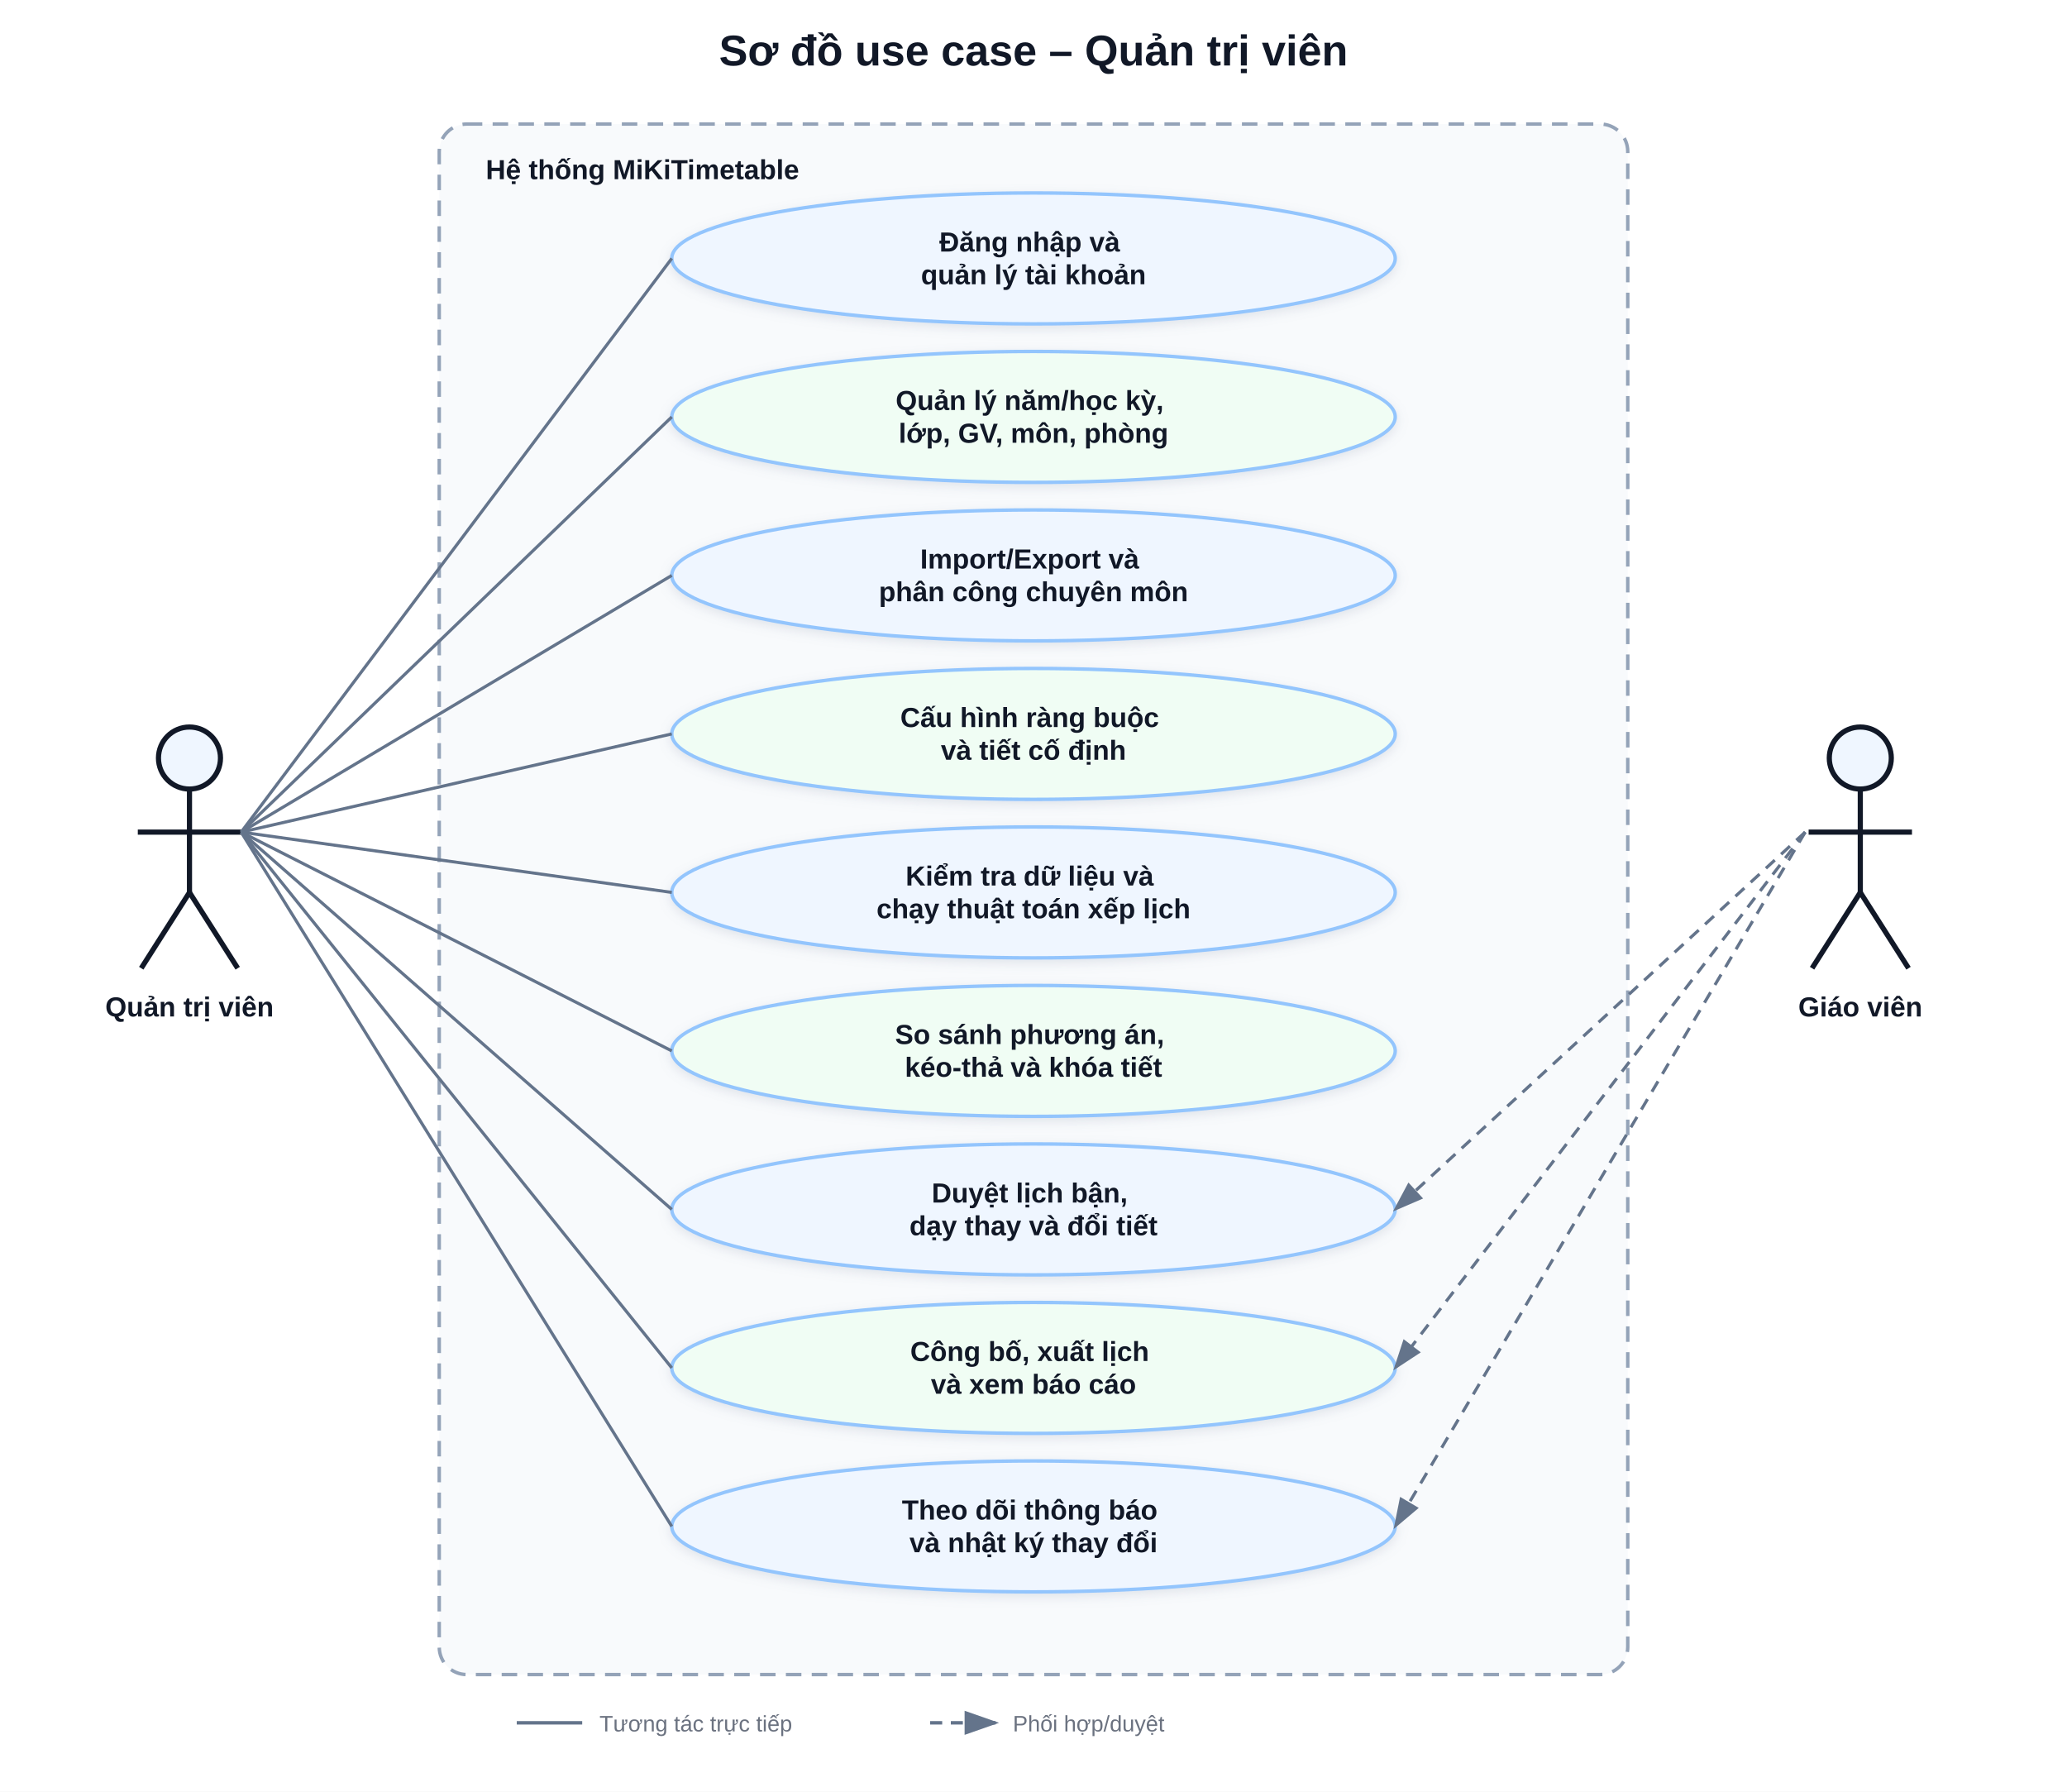
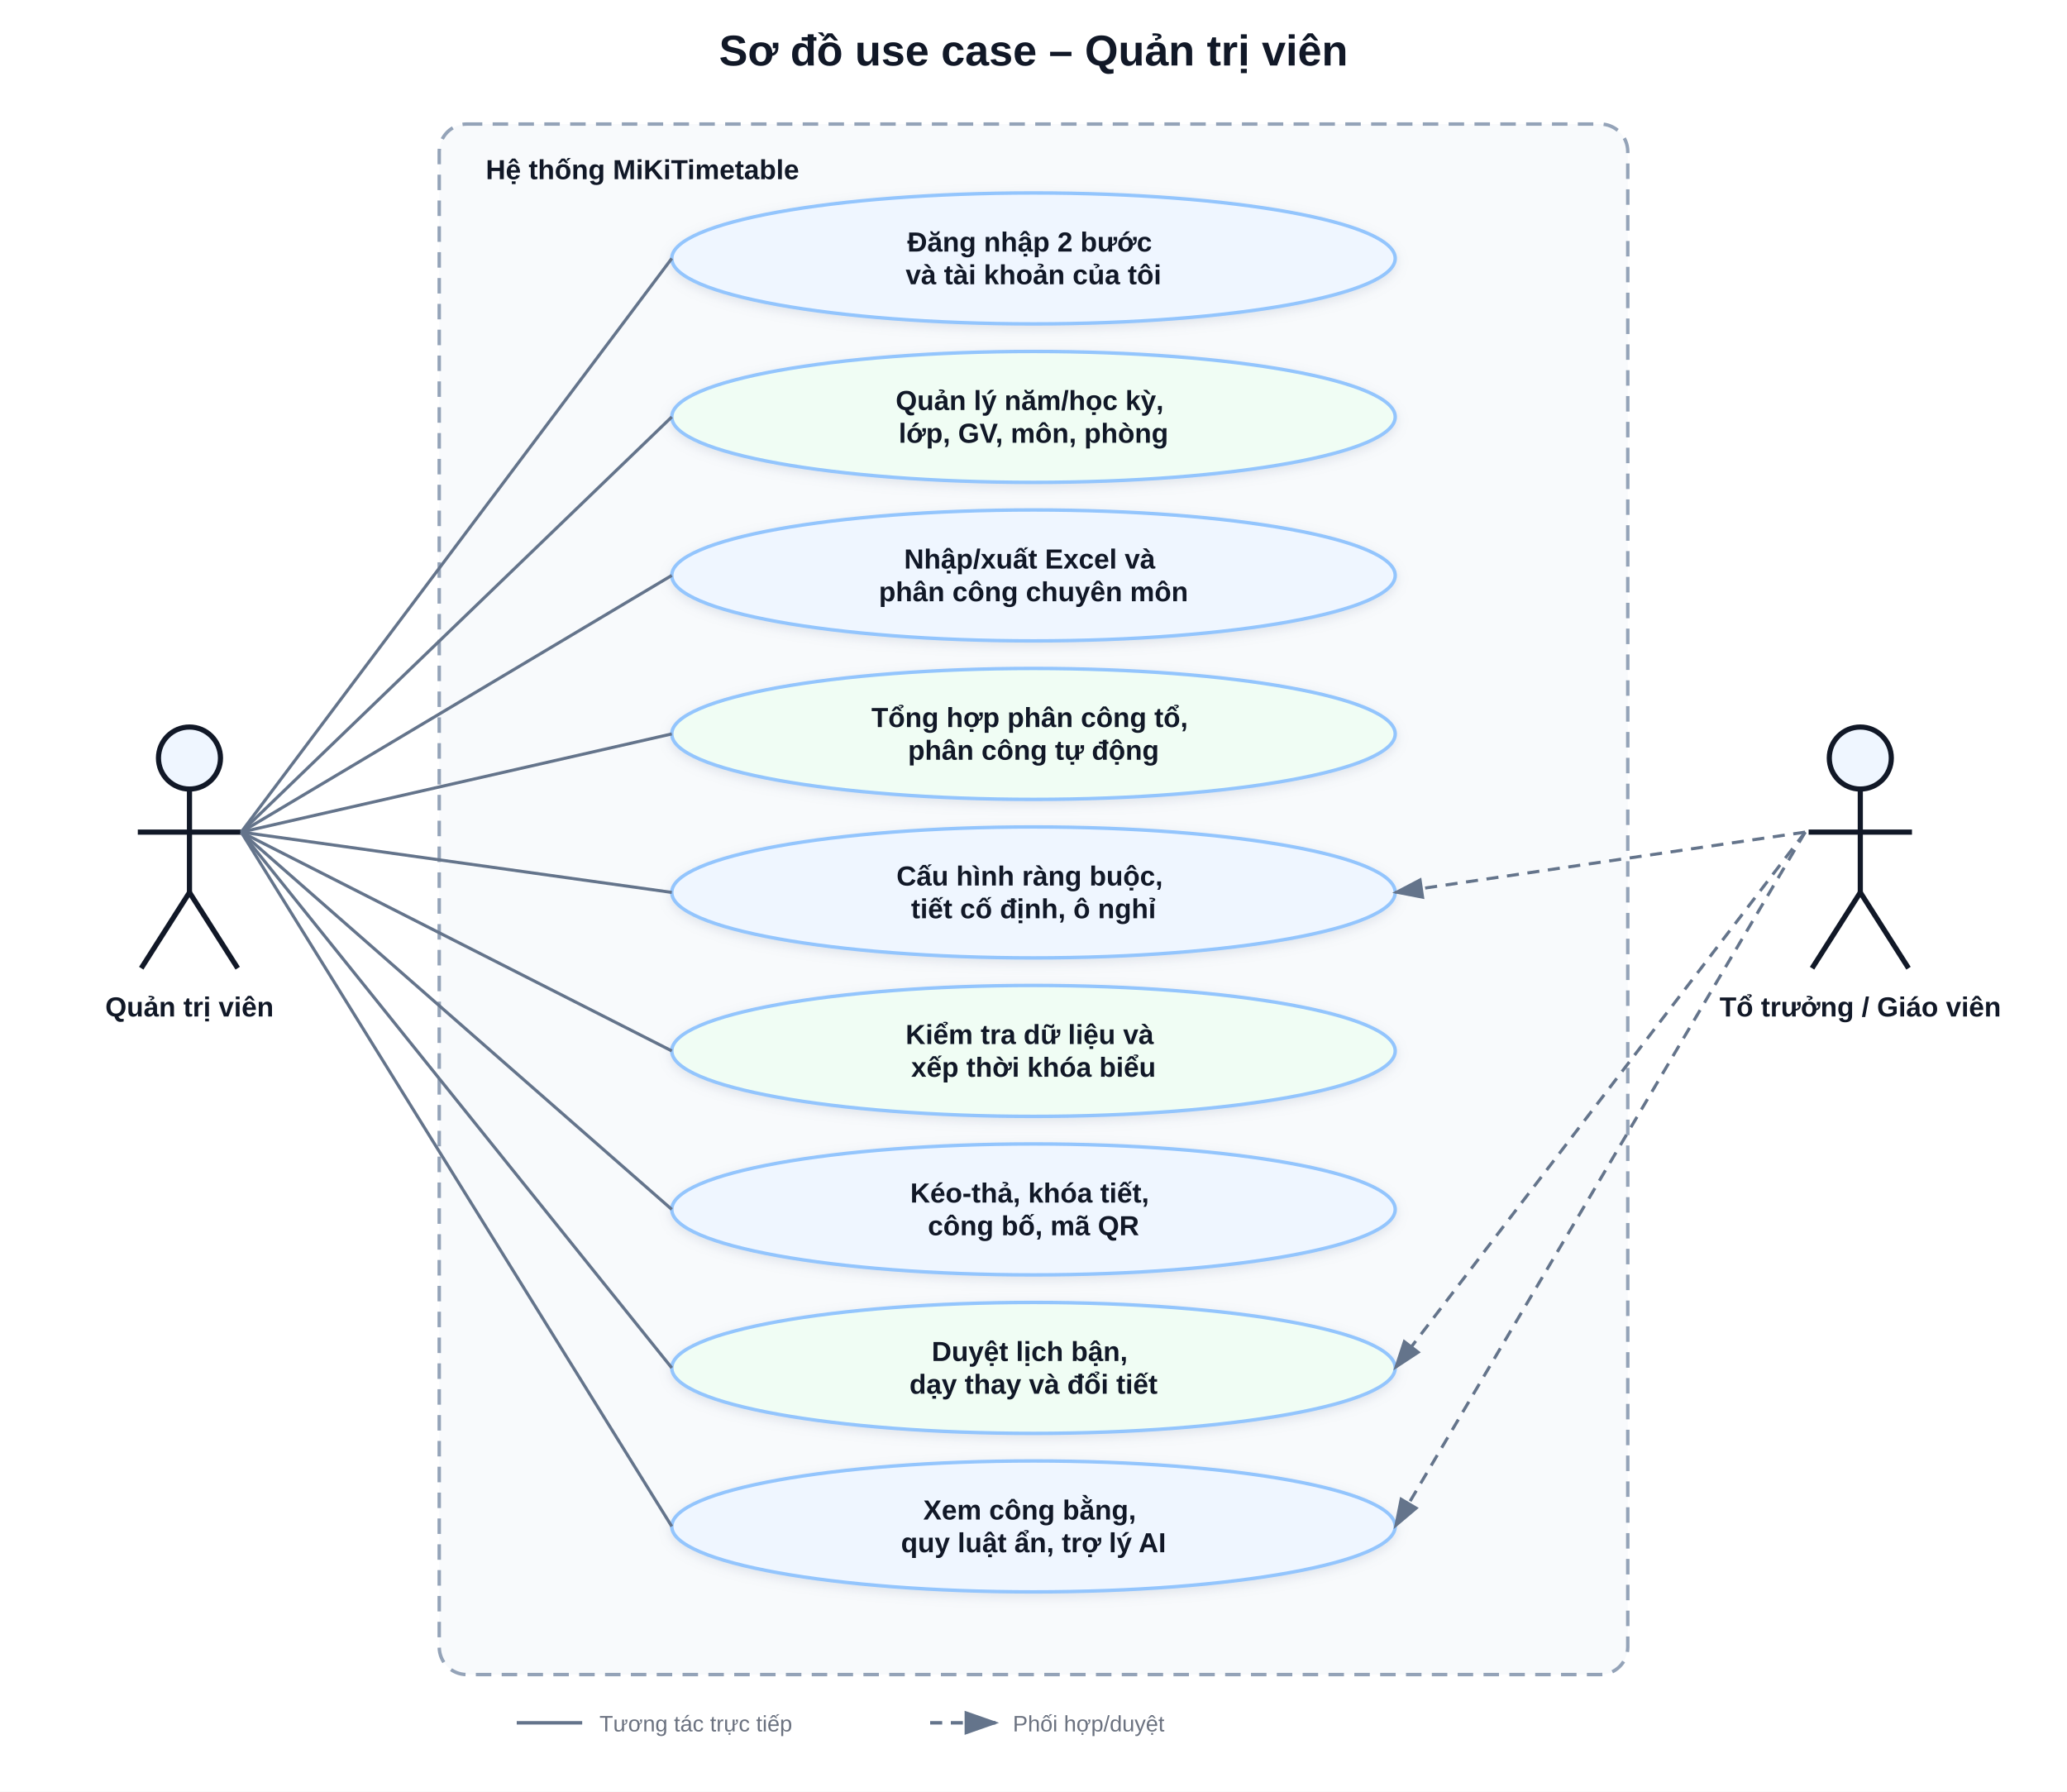
<svg xmlns="http://www.w3.org/2000/svg" viewBox="0 0 1200 1040" width="1200" height="1040">
  <style>text{font-family:"Segoe UI",Arial,sans-serif;fill:#111827}.title{font-size:25px;font-weight:700}.label{font-size:16px;font-weight:600}.small{font-size:13px}.field{font-size:12px}.muted{fill:#6b7280}</style>
  <defs>
    <filter id="shadow" x="-10%" y="-10%" width="120%" height="130%">
      <feDropShadow dx="0" dy="2" stdDeviation="3" flood-color="#94a3b8" flood-opacity=".25" />
    </filter>
    <marker id="arrow" markerWidth="10" markerHeight="7" refX="9" refY="3.5" orient="auto">
      <polygon points="0 0,10 3.5,0 7" fill="#2563eb" />
    </marker>
    <marker id="arrow-gray" markerWidth="10" markerHeight="7" refX="9" refY="3.5" orient="auto">
      <polygon points="0 0,10 3.5,0 7" fill="#64748b" />
    </marker>
  </defs>
  <rect width="1200" height="1040" fill="#ffffff" />
  <text x="600.0" y="38" text-anchor="middle" class="title">Sơ đồ use case – Quản trị viên</text>
  <rect x="255" y="72" width="690" height="900" rx="16" fill="#f8fafc" stroke="#94a3b8" stroke-width="2" stroke-dasharray="9 6" />
  <text x="282" y="104" class="label" fill="#334155">Hệ thống MiKiTimetable</text>
  <g stroke="#111827" stroke-width="3" fill="none">
    <circle cx="110" cy="440" r="18" fill="#eff6ff" />
    <line x1="110" y1="458" x2="110" y2="518" />
    <line x1="80" y1="483" x2="140" y2="483" />
    <line x1="110" y1="518" x2="82" y2="562" />
    <line x1="110" y1="518" x2="138" y2="562" />
  </g>
  <text x="110" y="590" text-anchor="middle" class="label">
    <tspan x="110" dy="0">Quản trị viên</tspan>
  </text>
  <g stroke="#111827" stroke-width="3" fill="none">
    <circle cx="1080" cy="440" r="18" fill="#eff6ff" />
    <line x1="1080" y1="458" x2="1080" y2="518" />
    <line x1="1050" y1="483" x2="1110" y2="483" />
    <line x1="1080" y1="518" x2="1052" y2="562" />
    <line x1="1080" y1="518" x2="1108" y2="562" />
  </g>
  <text x="1080" y="590" text-anchor="middle" class="label">
-     <tspan x="1080" dy="0">Giáo viên</tspan>
+     <tspan x="1080" dy="0">Tổ trưởng / Giáo viên</tspan>
  </text>
  <ellipse cx="600" cy="150" rx="210" ry="38" fill="#eff6ff" stroke="#93c5fd" stroke-width="2" filter="url(#shadow)" />
  <text x="600" y="146" text-anchor="middle" class="label">
-     <tspan x="600" dy="0">Đăng nhập và</tspan>
-     <tspan x="600" dy="19">quản lý tài khoản</tspan>
+     <tspan x="600" dy="0">Đăng nhập 2 bước</tspan>
+     <tspan x="600" dy="19">và tài khoản của tôi</tspan>
  </text>
  <path d="M140,483 L390,150" fill="none" stroke="#64748b" stroke-width="1.8" />
  <ellipse cx="600" cy="242" rx="210" ry="38" fill="#f0fdf4" stroke="#93c5fd" stroke-width="2" filter="url(#shadow)" />
  <text x="600" y="238" text-anchor="middle" class="label">
    <tspan x="600" dy="0">Quản lý năm/học kỳ,</tspan>
    <tspan x="600" dy="19">lớp, GV, môn, phòng</tspan>
  </text>
  <path d="M140,483 L390,242" fill="none" stroke="#64748b" stroke-width="1.8" />
  <ellipse cx="600" cy="334" rx="210" ry="38" fill="#eff6ff" stroke="#93c5fd" stroke-width="2" filter="url(#shadow)" />
  <text x="600" y="330" text-anchor="middle" class="label">
-     <tspan x="600" dy="0">Import/Export và</tspan>
+     <tspan x="600" dy="0">Nhập/xuất Excel và</tspan>
    <tspan x="600" dy="19">phân công chuyên môn</tspan>
  </text>
  <path d="M140,483 L390,334" fill="none" stroke="#64748b" stroke-width="1.8" />
  <ellipse cx="600" cy="426" rx="210" ry="38" fill="#f0fdf4" stroke="#93c5fd" stroke-width="2" filter="url(#shadow)" />
  <text x="600" y="422" text-anchor="middle" class="label">
-     <tspan x="600" dy="0">Cấu hình ràng buộc</tspan>
-     <tspan x="600" dy="19">và tiết cố định</tspan>
+     <tspan x="600" dy="0">Tổng hợp phân công tổ,</tspan>
+     <tspan x="600" dy="19">phân công tự động</tspan>
  </text>
  <path d="M140,483 L390,426" fill="none" stroke="#64748b" stroke-width="1.8" />
  <ellipse cx="600" cy="518" rx="210" ry="38" fill="#eff6ff" stroke="#93c5fd" stroke-width="2" filter="url(#shadow)" />
  <text x="600" y="514" text-anchor="middle" class="label">
-     <tspan x="600" dy="0">Kiểm tra dữ liệu và</tspan>
-     <tspan x="600" dy="19">chạy thuật toán xếp lịch</tspan>
+     <tspan x="600" dy="0">Cấu hình ràng buộc,</tspan>
+     <tspan x="600" dy="19">tiết cố định, ô nghỉ</tspan>
  </text>
  <path d="M140,483 L390,518" fill="none" stroke="#64748b" stroke-width="1.8" />
  <ellipse cx="600" cy="610" rx="210" ry="38" fill="#f0fdf4" stroke="#93c5fd" stroke-width="2" filter="url(#shadow)" />
  <text x="600" y="606" text-anchor="middle" class="label">
-     <tspan x="600" dy="0">So sánh phương án,</tspan>
-     <tspan x="600" dy="19">kéo-thả và khóa tiết</tspan>
+     <tspan x="600" dy="0">Kiểm tra dữ liệu và</tspan>
+     <tspan x="600" dy="19">xếp thời khóa biểu</tspan>
  </text>
  <path d="M140,483 L390,610" fill="none" stroke="#64748b" stroke-width="1.8" />
  <ellipse cx="600" cy="702" rx="210" ry="38" fill="#eff6ff" stroke="#93c5fd" stroke-width="2" filter="url(#shadow)" />
  <text x="600" y="698" text-anchor="middle" class="label">
-     <tspan x="600" dy="0">Duyệt lịch bận,</tspan>
-     <tspan x="600" dy="19">dạy thay và đổi tiết</tspan>
+     <tspan x="600" dy="0">Kéo-thả, khóa tiết,</tspan>
+     <tspan x="600" dy="19">công bố, mã QR</tspan>
  </text>
  <path d="M140,483 L390,702" fill="none" stroke="#64748b" stroke-width="1.8" />
  <ellipse cx="600" cy="794" rx="210" ry="38" fill="#f0fdf4" stroke="#93c5fd" stroke-width="2" filter="url(#shadow)" />
  <text x="600" y="790" text-anchor="middle" class="label">
-     <tspan x="600" dy="0">Công bố, xuất lịch</tspan>
-     <tspan x="600" dy="19">và xem báo cáo</tspan>
+     <tspan x="600" dy="0">Duyệt lịch bận,</tspan>
+     <tspan x="600" dy="19">dạy thay và đổi tiết</tspan>
  </text>
  <path d="M140,483 L390,794" fill="none" stroke="#64748b" stroke-width="1.8" />
  <ellipse cx="600" cy="886" rx="210" ry="38" fill="#eff6ff" stroke="#93c5fd" stroke-width="2" filter="url(#shadow)" />
  <text x="600" y="882" text-anchor="middle" class="label">
-     <tspan x="600" dy="0">Theo dõi thông báo</tspan>
-     <tspan x="600" dy="19">và nhật ký thay đổi</tspan>
+     <tspan x="600" dy="0">Xem công bằng,</tspan>
+     <tspan x="600" dy="19">quy luật ẩn, trợ lý AI</tspan>
  </text>
  <path d="M140,483 L390,886" fill="none" stroke="#64748b" stroke-width="1.8" />
-   <path d="M1048,483 L810,702" fill="none" stroke="#64748b" stroke-width="1.8" stroke-dasharray="7 5" marker-end="url(#arrow-gray)" />
+   <path d="M1048,483 L810,518" fill="none" stroke="#64748b" stroke-width="1.8" stroke-dasharray="7 5" marker-end="url(#arrow-gray)" />
  <path d="M1048,483 L810,794" fill="none" stroke="#64748b" stroke-width="1.8" stroke-dasharray="7 5" marker-end="url(#arrow-gray)" />
  <path d="M1048,483 L810,886" fill="none" stroke="#64748b" stroke-width="1.8" stroke-dasharray="7 5" marker-end="url(#arrow-gray)" />
  <g transform="translate(300,1000)">
    <line x1="0" y1="0" x2="38" y2="0" stroke="#64748b" stroke-width="2" />
    <text x="48" y="5" class="small muted">Tương tác trực tiếp</text>
    <line x1="240" y1="0" x2="278" y2="0" stroke="#64748b" stroke-width="2" stroke-dasharray="7 5" marker-end="url(#arrow-gray)" />
    <text x="288" y="5" class="small muted">Phối hợp/duyệt</text>
  </g>
</svg>
